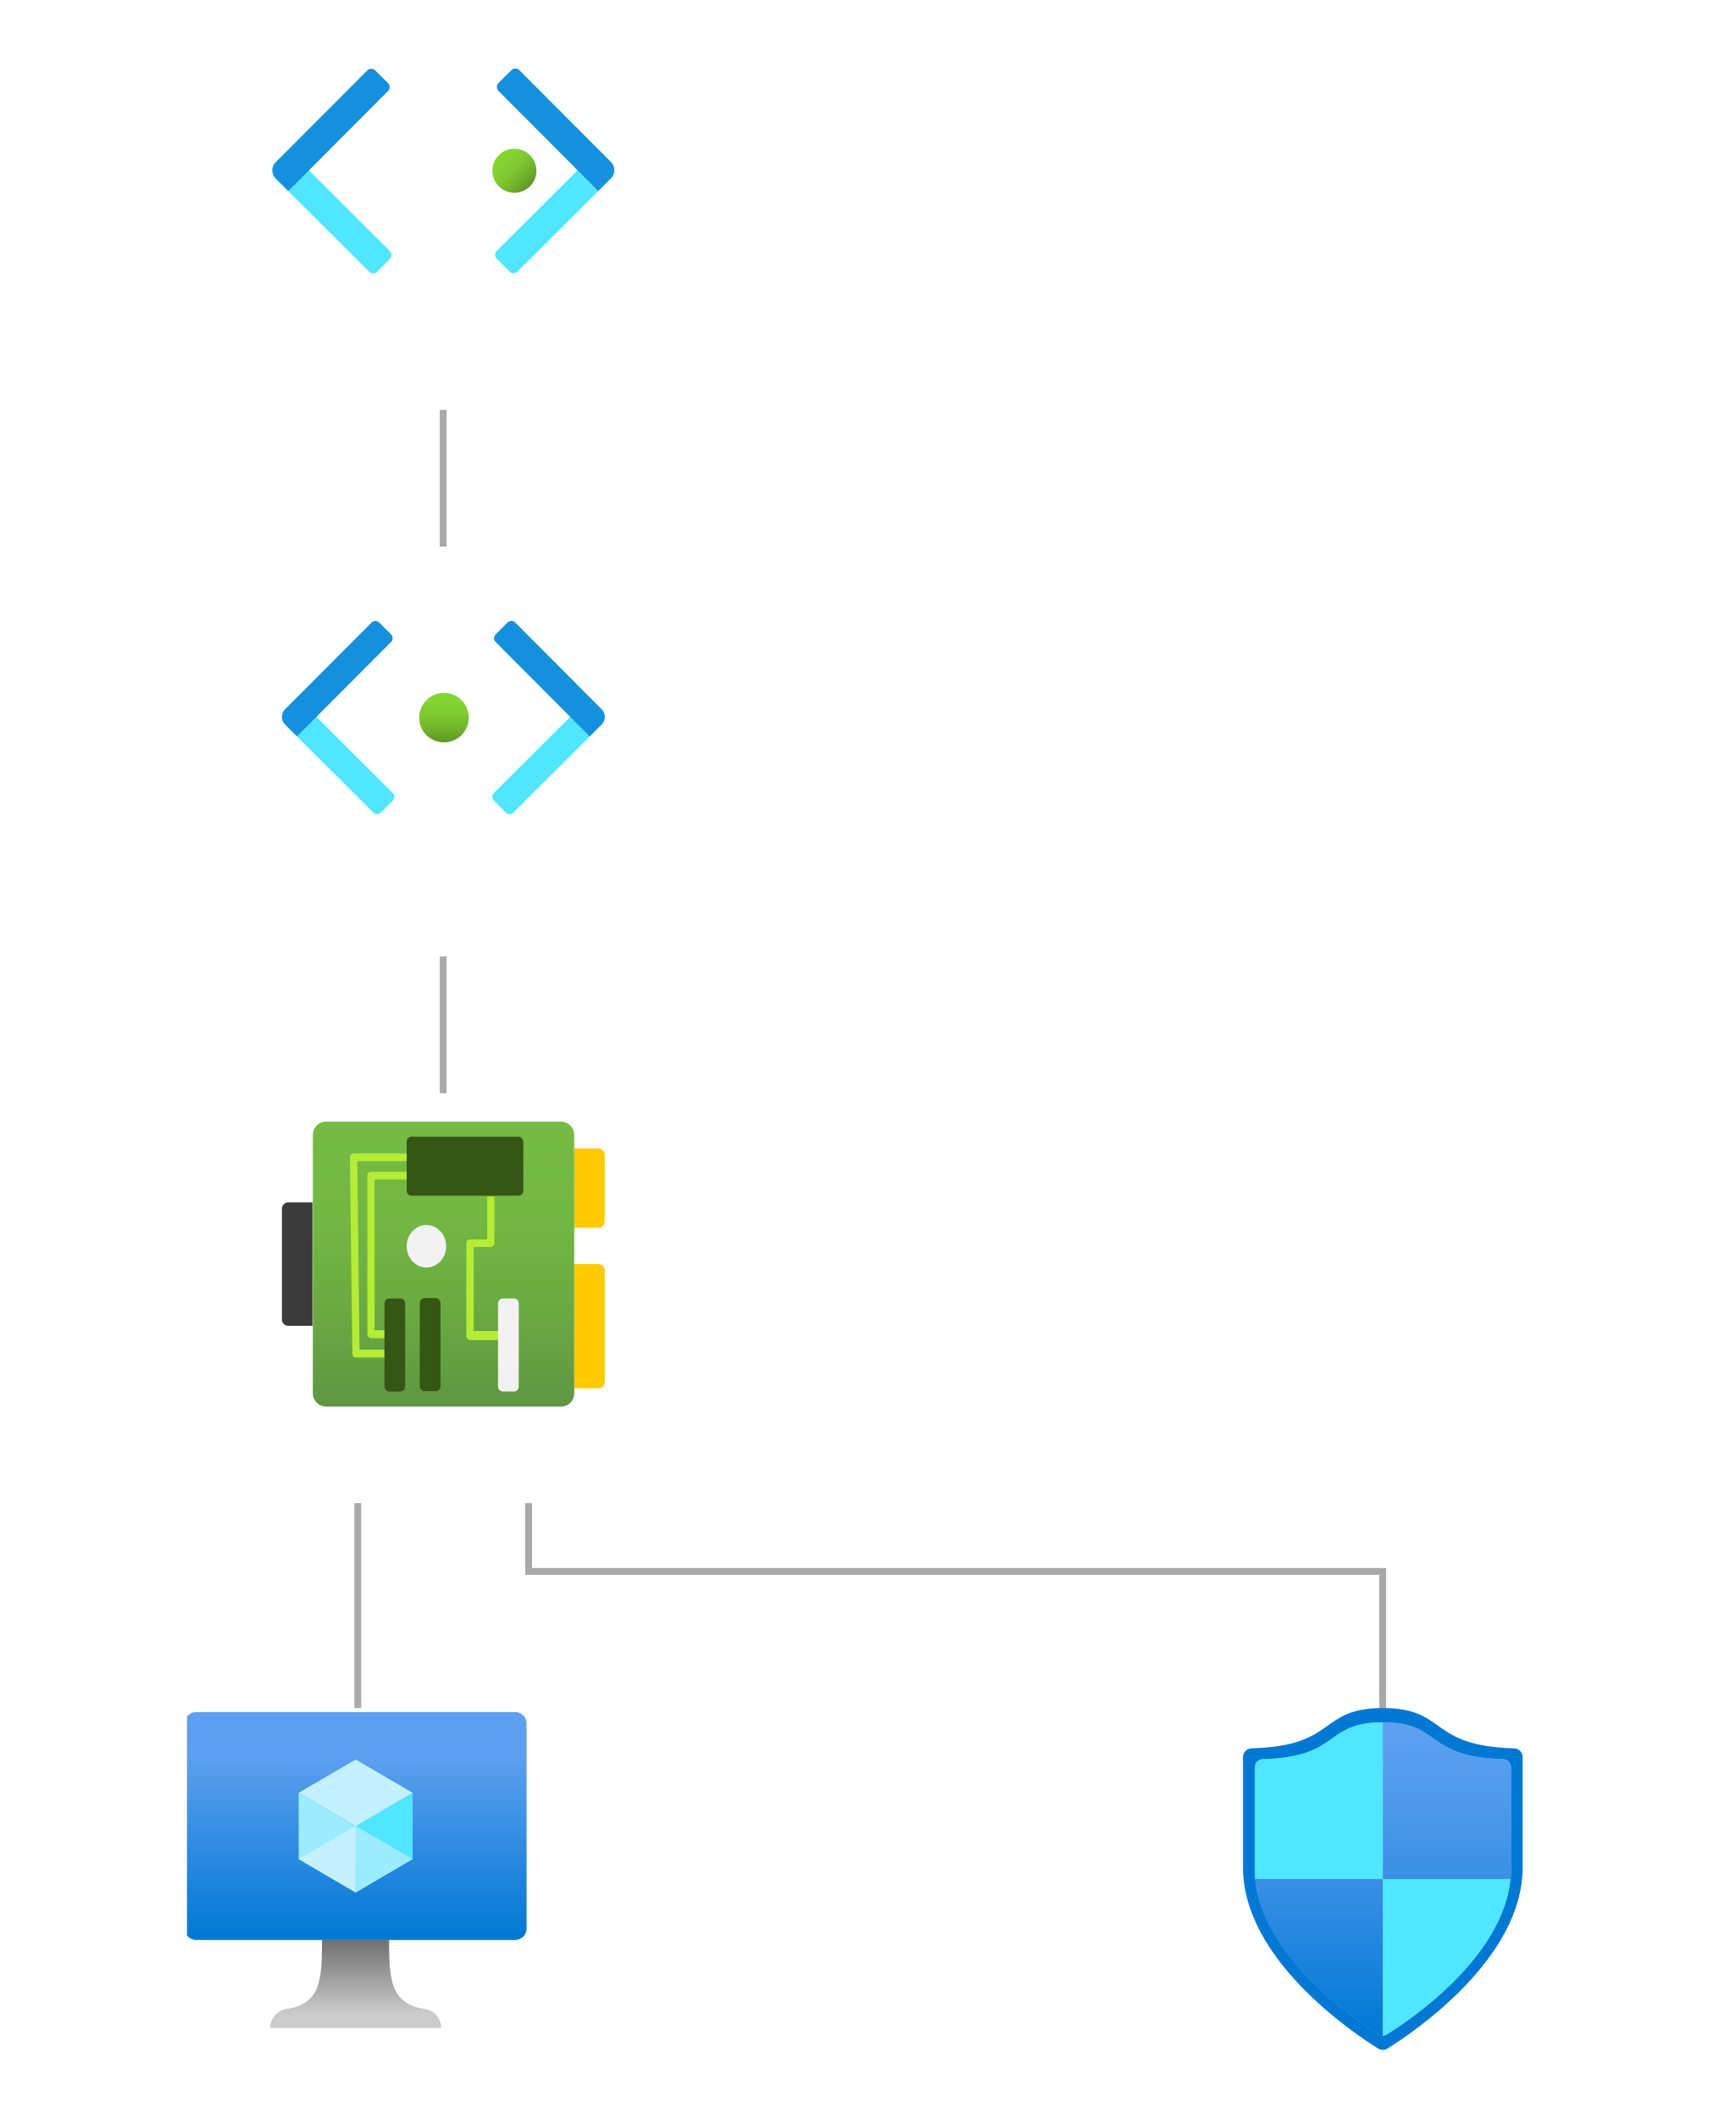
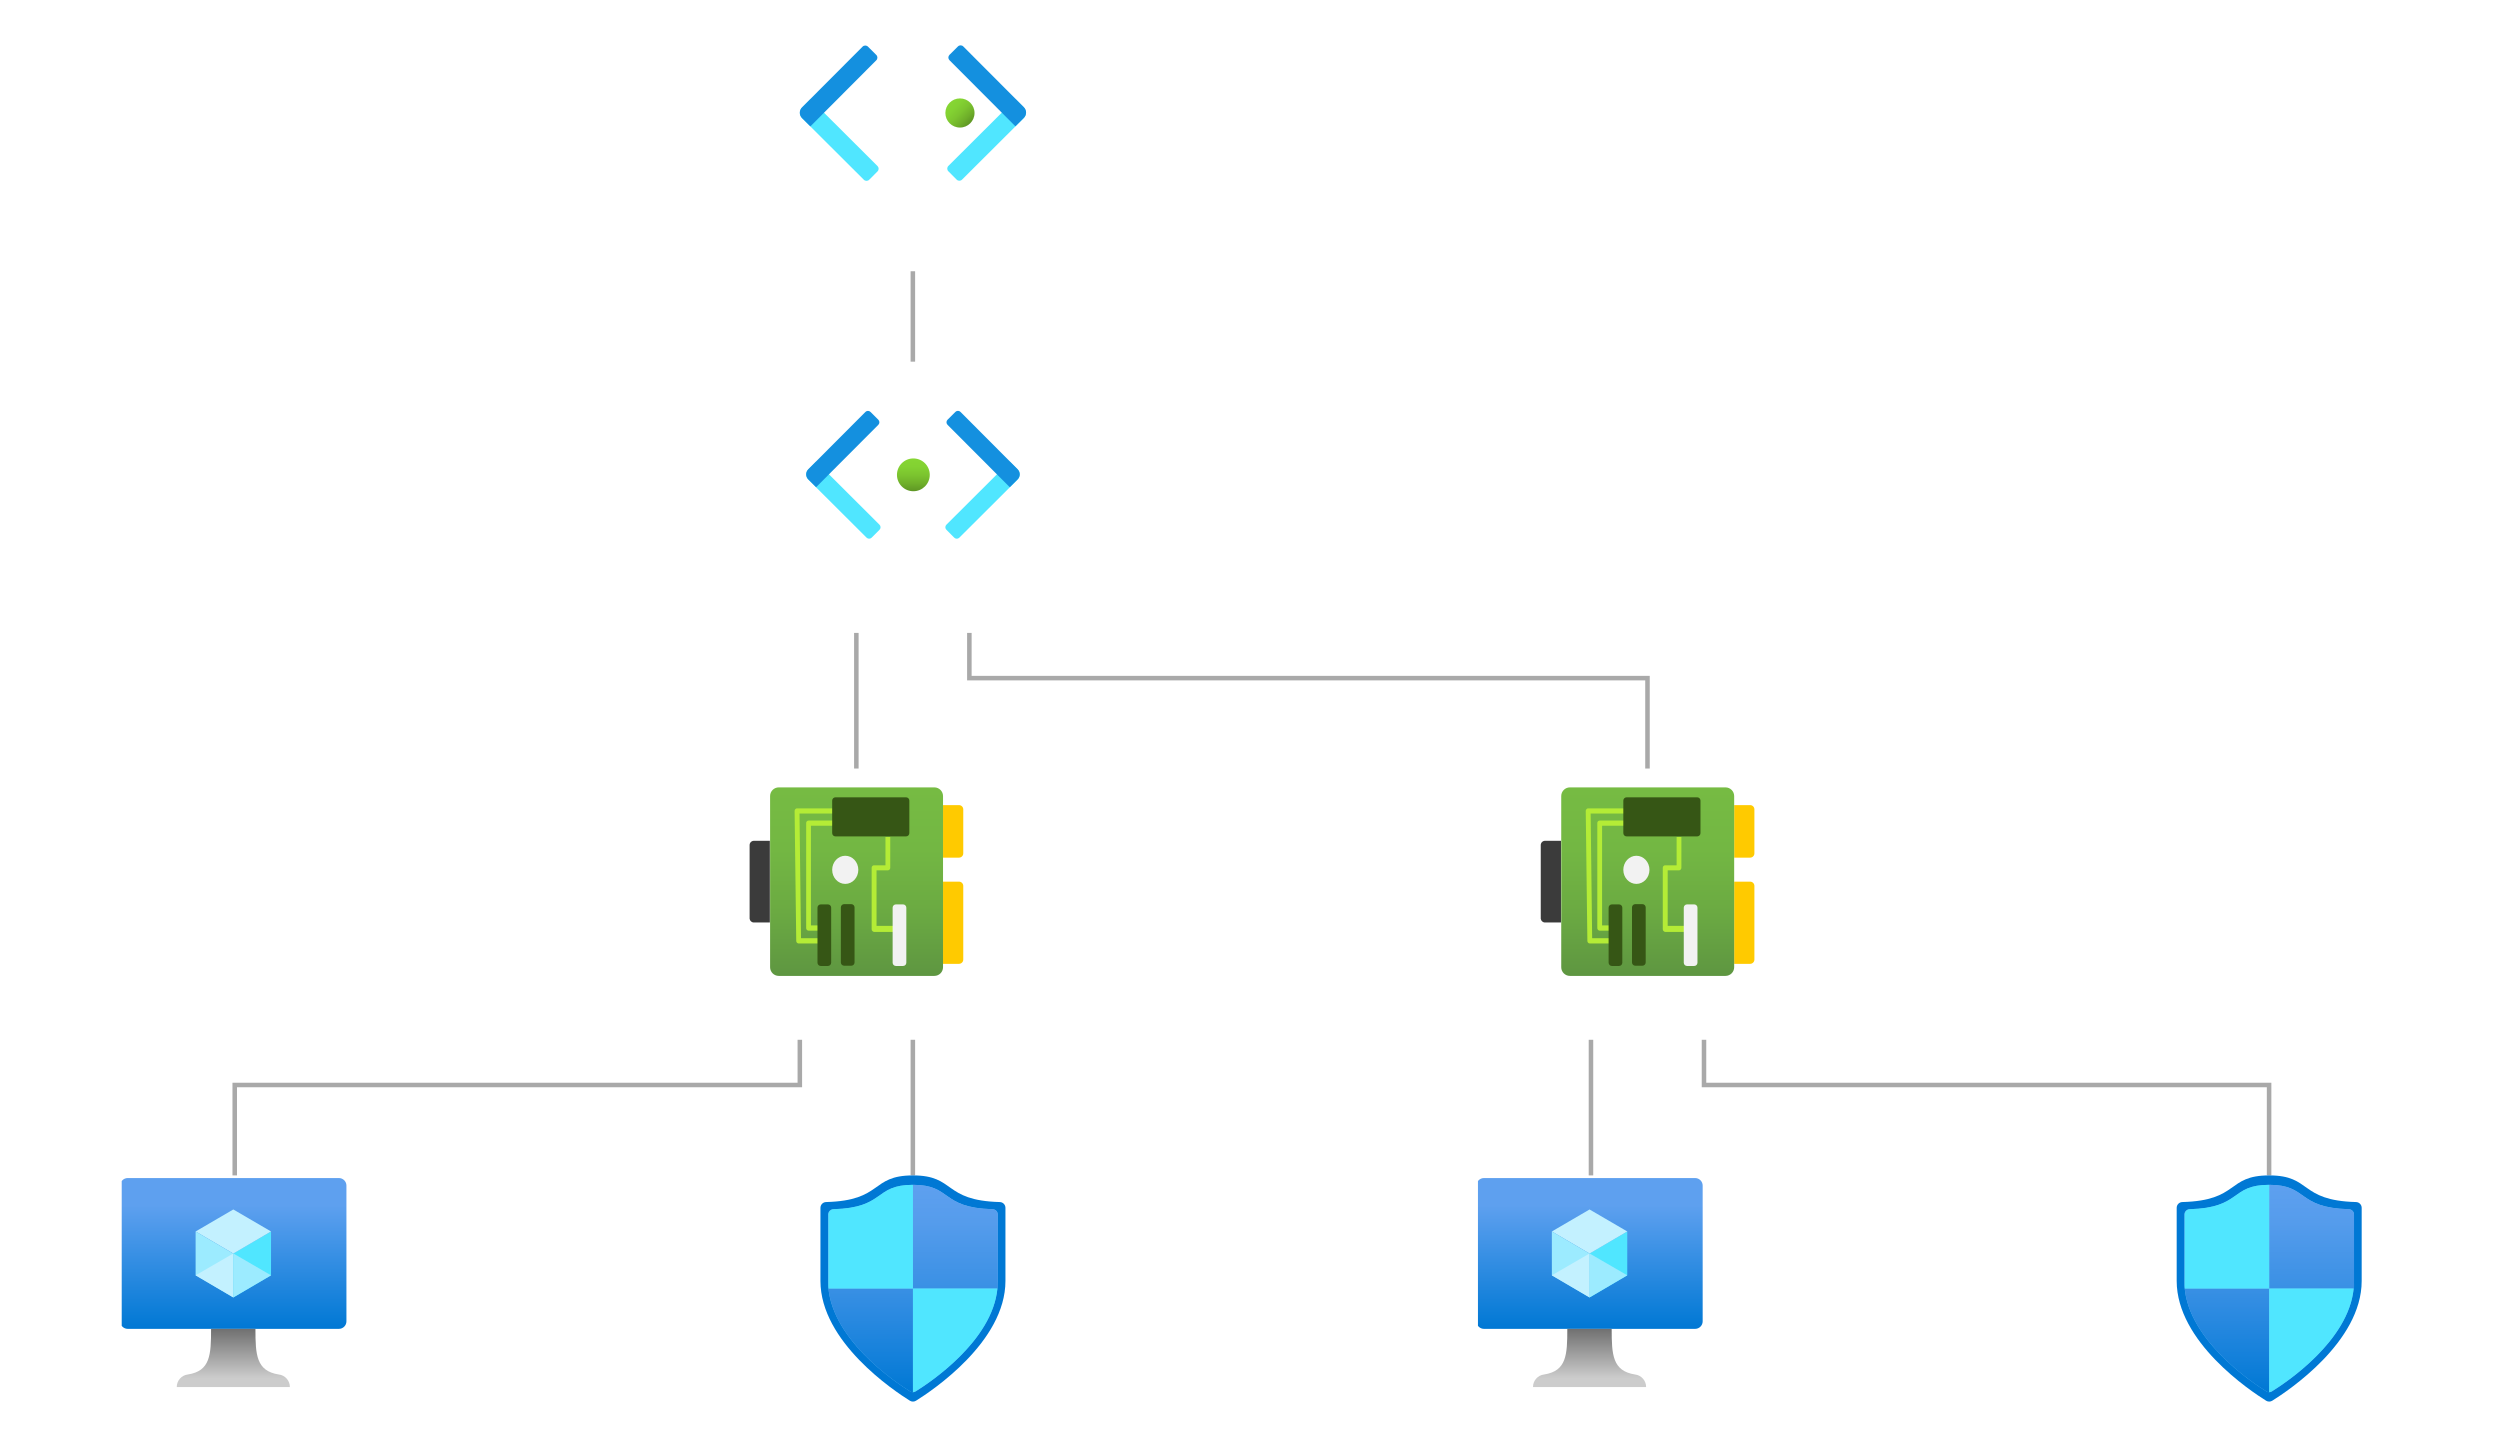
- <svg xmlns="http://www.w3.org/2000/svg" width="254px" height="310px" viewBox="0 0 254 310" style="overflow: hidden; display: block; width: 254px; height: 310px;">
+ <svg xmlns="http://www.w3.org/2000/svg" width="553px" height="320px" viewBox="0 0 553 320" style="overflow: hidden; display: block; width: 553px; height: 320px;">
  <defs />
-   <g style="pointer-events:visiblePainted" transform="translate(17.36609 0)" image-rendering="auto" shape-rendering="auto">
-     <g>
-       <path fill="none" stroke="rgb(169,169,169)" d="M 35,220 L 35,250" stroke-opacity="1" stroke-width="1" stroke-linecap="butt" stroke-linejoin="miter" stroke-miterlimit="10" />
-     </g>
-     <g>
-       <path fill="none" stroke="rgb(169,169,169)" d="M 60,220 L 60,230 L 185,230 L 185,250" stroke-opacity="1" stroke-width="1" stroke-linecap="butt" stroke-linejoin="miter" stroke-miterlimit="10" />
-     </g>
-     <g>
-       <path fill="none" stroke="rgb(169,169,169)" d="M 47.5,140 L 47.5,160" stroke-opacity="1" stroke-width="1" stroke-linecap="butt" stroke-linejoin="miter" stroke-miterlimit="10" />
-     </g>
-     <g>
-       <path fill="none" stroke="rgb(169,169,169)" d="M 47.5,60 L 47.5,80" stroke-opacity="1" stroke-width="1" stroke-linecap="butt" stroke-linejoin="miter" stroke-miterlimit="10" />
-     </g>
-     <g transform="translate(22.5 0)">
+   <g style="pointer-events:visiblePainted" transform="translate(16.92355 0)" image-rendering="auto" shape-rendering="auto">
+     <g>
+       <path fill="none" stroke="rgb(169,169,169)" d="M 160,230 L 160,240 L 35,240 L 35,260" stroke-opacity="1" stroke-width="1" stroke-linecap="butt" stroke-linejoin="miter" stroke-miterlimit="10" />
+     </g>
+     <g>
+       <path fill="none" stroke="rgb(169,169,169)" d="M 185,230 L 185,260" stroke-opacity="1" stroke-width="1" stroke-linecap="butt" stroke-linejoin="miter" stroke-miterlimit="10" />
+     </g>
+     <g>
+       <path fill="none" stroke="rgb(169,169,169)" d="M 172.5,140 L 172.5,170" stroke-opacity="1" stroke-width="1" stroke-linecap="butt" stroke-linejoin="miter" stroke-miterlimit="10" />
+     </g>
+     <g>
+       <path fill="none" stroke="rgb(169,169,169)" d="M 335,230 L 335,260" stroke-opacity="1" stroke-width="1" stroke-linecap="butt" stroke-linejoin="miter" stroke-miterlimit="10" />
+     </g>
+     <g>
+       <path fill="none" stroke="rgb(169,169,169)" d="M 360,230 L 360,240 L 485,240 L 485,260" stroke-opacity="1" stroke-width="1" stroke-linecap="butt" stroke-linejoin="miter" stroke-miterlimit="10" />
+     </g>
+     <g>
+       <path fill="none" stroke="rgb(169,169,169)" d="M 197.5,140 L 197.5,150 L 347.5,150 L 347.5,170" stroke-opacity="1" stroke-width="1" stroke-linecap="butt" stroke-linejoin="miter" stroke-miterlimit="10" />
+     </g>
+     <g>
+       <path fill="none" stroke="rgb(169,169,169)" d="M 185,60 L 185,80" stroke-opacity="1" stroke-width="1" stroke-linecap="butt" stroke-linejoin="miter" stroke-miterlimit="10" />
+     </g>
+     <g transform="translate(160 0)">
      <g transform="scale(2.78)">
        <svg svgBox="0 0 18 18" fill="msportalfx-svg-placeholder" role="presentation" focusable="false">
          <g>
            <defs>
              <linearGradient id="ygc3_0" x1="9.88" y1="8.59" x2="11.52" y2="10.23" gradientTransform="rotate(-.08 -285.464 -1454.08)" gradientUnits="userSpaceOnUse">
                <stop offset="0" stop-color="#86d633" />
                <stop offset=".24" stop-color="#83d232" />
                <stop offset=".5" stop-color="#7cc52f" />
                <stop offset=".76" stop-color="#6fb02a" />
                <stop offset="1" stop-color="#5e9624" />
              </linearGradient>
              <linearGradient id="ygc3_1" x1="6.18" y1="8.59" x2="7.81" y2="10.23" />
              <linearGradient id="ygc3_2" x1="2.48" y1="8.59" x2="4.11" y2="10.23" />
            </defs>
            <circle cx="12.74" cy="8.99" r="1.16" fill="url(#ygc3_0)" />
            <circle cx="9.04" cy="9" r="1.16" fill="url(#ygc3_1)" />
            <circle cx="5.34" cy="9" r="1.16" fill="url(#ygc3_2)" />
            <path d="m6.182 13.638-.664.665a.3.3 0 0 1-.424 0L.18 9.404a.6.6 0 0 1-.001-.848l.663-.666 5.34 5.324a.3.3 0 0 1 0 .425Z" fill="#50e6ff" />
            <path d="m5.418 3.708.666.664a.3.3 0 0 1 0 .424L.838 10.057l-.666-.663a.6.6 0 0 1-.001-.849L4.994 3.71a.3.3 0 0 1 .424 0Z" fill="#1490df" />
            <path d="m17.157 7.88.663.666a.6.6 0 0 1 0 .848l-4.915 4.9a.3.3 0 0 1-.424 0l-.664-.666a.3.3 0 0 1 0-.424l5.34-5.324Z" fill="#50e6ff" />
            <path d="m17.818 9.387-.665.664-5.247-5.261a.3.3 0 0 1 0-.425l.674-.67a.3.3 0 0 1 .424 0l4.823 4.836a.6.6 0 0 1-.002.849Z" fill="#1490df" />
          </g>
        </svg>
      </g>
    </g>
-     <g transform="translate(22.5 80)">
+     <g transform="translate(160 80)">
      <g transform="scale(2.78)">
        <svg svgBox="0 0 18 18" fill="msportalfx-svg-placeholder" role="presentation" focusable="false">
          <g>
            <defs>
              <linearGradient id="ygc3_3" x1="9.033" y1="10.305" x2="9.033" y2="7.695" gradientUnits="userSpaceOnUse">
                <stop offset="0" stop-color="#5e9624" />
                <stop offset=".241" stop-color="#6fb02a" />
                <stop offset=".501" stop-color="#7cc52f" />
                <stop offset=".756" stop-color="#83d232" />
                <stop offset="1" stop-color="#86d633" />
              </linearGradient>
            </defs>
            <path d="M9.031 7.7A1.305 1.305 0 1 0 10.338 9a1.305 1.305 0 0 0-1.307-1.3Z" fill="url(#ygc3_3)" />
            <path d="m6.34 13.375-.626.629a.284.284 0 0 1-.402 0L.673 9.38a.568.568 0 0 1 0-.804l.626-.629 5.04 5.027a.284.284 0 0 1 .002.402Z" fill="#50e6ff" />
            <path d="m5.62 3.996.627.626a.284.284 0 0 1 0 .402L1.295 9.99l-.626-.624a.568.568 0 0 1 0-.803L5.22 3.999a.284.284 0 0 1 .401 0Z" fill="#1490df" />
            <path d="m16.702 7.947.627.629a.568.568 0 0 1-.001.803l-4.639 4.626a.284.284 0 0 1-.402 0l-.627-.63a.284.284 0 0 1 .001-.401l5.041-5.027Z" fill="#50e6ff" />
            <path d="m17.333 9.364-.629.627-4.953-4.967a.284.284 0 0 1 0-.402l.628-.626a.284.284 0 0 1 .402 0l4.552 4.566a.568.568 0 0 1 0 .803Z" fill="#1490df" />
          </g>
        </svg>
      </g>
    </g>
-     <g transform="translate(22.5 160)">
+     <g transform="translate(147.5 170)">
      <g transform="scale(2.78)">
        <svg svgBox="0 0 18 18" fill="msportalfx-svg-placeholder" role="presentation" focusable="false">
          <g>
            <defs>
              <linearGradient id="ygc3_4" x1="9.01" y1="16.5" x2="9.01" y2="1.5" gradientUnits="userSpaceOnUse">
                <stop offset="0" stop-color="#5e9641" />
                <stop offset=".34" stop-color="#6baa42" />
                <stop offset=".67" stop-color="#73b743" />
                <stop offset="1" stop-color="#76bb43" />
              </linearGradient>
            </defs>
            <path d="M15.89 2.91h1.27a.34.34 0 0 1 .34.34v3.5a.34.34 0 0 1-.34.34h-1.27V2.91Zm0 6.09h1.27a.34.34 0 0 1 .34.34v5.86a.34.34 0 0 1-.34.34h-1.27V9Z" fill="#ffca00" />
            <rect x="2.13" y="1.5" width="13.76" height="15" rx=".69" fill="url(#ygc3_4)" />
            <path d="M5.9 12.9h-.71a.2.2 0 0 1-.19-.21V4.34a.19.19 0 0 1 .19-.2h1.93a.19.19 0 0 1 .19.2.2.2 0 0 1-.19.21H5.38v7.93h.52a.2.2 0 0 1 .19.21.21.21 0 0 1-.19.21Z" fill="#b4ec36" />
            <path d="M6 13.92H4.4a.2.2 0 0 1-.19-.21L4.08 3.38a.2.2 0 0 1 .06-.15.16.16 0 0 1 .13-.06h2.85v.41H4.47l.12 9.92H6Zm6-.92h-1.59a.19.19 0 0 1-.14-.07.18.18 0 0 1-.06-.14V7.9a.19.19 0 0 1 .19-.2h.91V5.45h.38v2.44a.2.2 0 0 1-.18.21h-.91v4.42H12Z" fill="#b4ec36" />
            <rect x="7.07" y="2.29" width="6.14" height="3.11" rx=".26" fill="#365615" />
            <rect x="5.86" y="12.69" width="4.9" height="1.09" rx=".26" transform="rotate(90 8.305 13.235)" fill="#365615" />
            <rect x="3.99" y="12.71" width="4.9" height="1.09" rx=".26" transform="rotate(90 6.44 13.26)" fill="#365615" />
            <rect x="9.98" y="12.71" width="4.9" height="1.09" rx=".26" transform="rotate(90 12.425 13.255)" fill="#f2f2f2" />
            <ellipse cx="8.11" cy="8.06" rx="1.04" ry="1.12" fill="#f2f2f2" />
            <path d="M2.11 12.25H.84a.34.34 0 0 1-.34-.3V6.09a.34.34 0 0 1 .34-.34h1.27v6.5Z" fill="#3b3b3b" />
          </g>
        </svg>
      </g>
    </g>
-     <g transform="translate(10 250)">
+     <g transform="translate(10 260)">
      <g transform="scale(2.78)">
        <svg svgBox="0 0 18 18" fill="msportalfx-svg-placeholder" role="presentation" focusable="false">
          <g>
            <defs>
              <linearGradient id="ygc3_5" x1="8.88" y1="12.21" x2="8.88" y2=".21" gradientUnits="userSpaceOnUse">
                <stop offset="0" stop-color="#0078d4" />
                <stop offset=".82" stop-color="#5ea0ef" />
              </linearGradient>
              <linearGradient id="ygc3_6" x1="8.88" y1="16.84" x2="8.88" y2="12.21" gradientUnits="userSpaceOnUse">
                <stop offset=".15" stop-color="#ccc" />
                <stop offset="1" stop-color="#707070" />
              </linearGradient>
            </defs>
            <rect x="-.12" y=".21" width="18" height="12" rx=".6" fill="url(#ygc3_5)" />
            <path fill="#50e6ff" d="M11.88 4.46v3.49l-3 1.76v-3.5l3-1.75z" />
            <path fill="#c3f1ff" d="m11.88 4.46-3 1.76-3-1.76 3-1.75 3 1.75z" />
            <path fill="#9cebff" d="M8.88 6.22v3.49l-3-1.76V4.46l3 1.76z" />
            <path fill="#c3f1ff" d="m5.88 7.95 3-1.74v3.5l-3-1.76z" />
            <path fill="#9cebff" d="m11.88 7.95-3-1.74v3.5l3-1.76z" />
            <path d="M12.49 15.84c-1.78-.28-1.85-1.56-1.85-3.63H7.11c0 2.07-.06 3.35-1.84 3.63a1 1 0 0 0-.89 1h9a1 1 0 0 0-.89-1Z" fill="url(#ygc3_6)" />
          </g>
        </svg>
      </g>
    </g>
-     <g transform="translate(160 250)">
+     <g transform="translate(160 260)">
      <g transform="scale(2.78)">
        <svg svgBox="0 0 18 18" fill="msportalfx-svg-placeholder" role="presentation" focusable="false">
          <g>
            <defs>
              <linearGradient id="ygc3_7" x1="9.01" y1=".75" x2="9.01" y2="17.25" gradientUnits="userSpaceOnUse">
                <stop offset="0" stop-color="#5ea0ef" />
                <stop offset=".18" stop-color="#559cec" />
                <stop offset=".47" stop-color="#3c91e5" />
                <stop offset=".84" stop-color="#1380da" />
                <stop offset="1" stop-color="#0078d4" />
              </linearGradient>
            </defs>
            <path d="M16.36 8.4c0 4.84-5.85 8.74-7.12 9.53a.46.46 0 0 1-.48 0c-1.27-.79-7.12-4.69-7.12-9.53V2.58a.46.46 0 0 1 .45-.46C6.64 2 5.59 0 9 0s2.36 2 6.91 2.12a.46.46 0 0 1 .45.46Z" fill="#0078d4" />
            <path d="M15.75 8.45c0 4.44-5.36 8-6.53 8.74a.43.43 0 0 1-.44 0c-1.17-.72-6.53-4.3-6.53-8.74V3.11a.42.42 0 0 1 .41-.42C6.83 2.58 5.87.75 9 .75s2.17 1.83 6.34 1.94a.42.42 0 0 1 .41.42Z" fill="#6bb9f2" />
            <path d="M9 9V.75c3.13 0 2.17 1.83 6.34 1.94a.43.43 0 0 1 .41.43v5.34a4.89 4.89 0 0 1 0 .54Zm0 0H2.28c.4 4.18 5.38 7.5 6.5 8.19a.39.39 0 0 0 .18.06H9Z" fill="url(#ygc3_7)" />
            <path d="M2.66 2.69C6.83 2.58 5.87.75 9 .75V9H2.28a4.89 4.89 0 0 1 0-.54V3.12a.43.43 0 0 1 .38-.43ZM15.72 9H9v8.25a.39.39 0 0 0 .18-.06c1.16-.69 6.14-4.01 6.54-8.19Z" fill="#50e6ff" />
          </g>
        </svg>
      </g>
    </g>
-     <g transform="translate(17.14361 46)">
+     <g transform="translate(322.5 170)">
+       <g transform="scale(2.78)">
+         <svg svgBox="0 0 18 18" fill="msportalfx-svg-placeholder" role="presentation" focusable="false">
+           <g>
+             <defs>
+               <linearGradient id="ygc3_8" x1="9.01" y1="16.5" x2="9.01" y2="1.5" gradientUnits="userSpaceOnUse">
+                 <stop offset="0" stop-color="#5e9641" />
+                 <stop offset=".34" stop-color="#6baa42" />
+                 <stop offset=".67" stop-color="#73b743" />
+                 <stop offset="1" stop-color="#76bb43" />
+               </linearGradient>
+             </defs>
+             <path d="M15.89 2.91h1.27a.34.34 0 0 1 .34.34v3.5a.34.34 0 0 1-.34.34h-1.27V2.91Zm0 6.09h1.27a.34.34 0 0 1 .34.34v5.86a.34.34 0 0 1-.34.34h-1.27V9Z" fill="#ffca00" />
+             <rect x="2.13" y="1.5" width="13.76" height="15" rx=".69" fill="url(#ygc3_8)" />
+             <path d="M5.9 12.9h-.71a.2.2 0 0 1-.19-.21V4.34a.19.19 0 0 1 .19-.2h1.93a.19.19 0 0 1 .19.2.2.2 0 0 1-.19.21H5.38v7.93h.52a.2.2 0 0 1 .19.21.21.21 0 0 1-.19.21Z" fill="#b4ec36" />
+             <path d="M6 13.92H4.4a.2.2 0 0 1-.19-.21L4.08 3.38a.2.2 0 0 1 .06-.15.16.16 0 0 1 .13-.06h2.85v.41H4.47l.12 9.92H6Zm6-.92h-1.59a.19.19 0 0 1-.14-.07.18.18 0 0 1-.06-.14V7.9a.19.19 0 0 1 .19-.2h.91V5.45h.38v2.44a.2.2 0 0 1-.18.21h-.91v4.42H12Z" fill="#b4ec36" />
+             <rect x="7.07" y="2.29" width="6.14" height="3.11" rx=".26" fill="#365615" />
+             <rect x="5.86" y="12.69" width="4.9" height="1.09" rx=".26" transform="rotate(90 8.305 13.235)" fill="#365615" />
+             <rect x="3.99" y="12.71" width="4.9" height="1.09" rx=".26" transform="rotate(90 6.44 13.26)" fill="#365615" />
+             <rect x="9.98" y="12.71" width="4.9" height="1.09" rx=".26" transform="rotate(90 12.425 13.255)" fill="#f2f2f2" />
+             <ellipse cx="8.11" cy="8.06" rx="1.04" ry="1.12" fill="#f2f2f2" />
+             <path d="M2.11 12.25H.84a.34.34 0 0 1-.34-.3V6.09a.34.34 0 0 1 .34-.34h1.27v6.5Z" fill="#3b3b3b" />
+           </g>
+         </svg>
+       </g>
+     </g>
+     <g transform="translate(310 260)">
+       <g transform="scale(2.78)">
+         <svg svgBox="0 0 18 18" fill="msportalfx-svg-placeholder" role="presentation" focusable="false">
+           <g>
+             <defs>
+               <linearGradient id="ygc3_9" x1="8.88" y1="12.21" x2="8.88" y2=".21" gradientUnits="userSpaceOnUse">
+                 <stop offset="0" stop-color="#0078d4" />
+                 <stop offset=".82" stop-color="#5ea0ef" />
+               </linearGradient>
+               <linearGradient id="ygc3_10" x1="8.88" y1="16.84" x2="8.88" y2="12.21" gradientUnits="userSpaceOnUse">
+                 <stop offset=".15" stop-color="#ccc" />
+                 <stop offset="1" stop-color="#707070" />
+               </linearGradient>
+             </defs>
+             <rect x="-.12" y=".21" width="18" height="12" rx=".6" fill="url(#ygc3_9)" />
+             <path fill="#50e6ff" d="M11.88 4.46v3.49l-3 1.76v-3.5l3-1.75z" />
+             <path fill="#c3f1ff" d="m11.88 4.46-3 1.76-3-1.76 3-1.75 3 1.75z" />
+             <path fill="#9cebff" d="M8.88 6.22v3.49l-3-1.76V4.46l3 1.76z" />
+             <path fill="#c3f1ff" d="m5.88 7.95 3-1.74v3.5l-3-1.76z" />
+             <path fill="#9cebff" d="m11.88 7.95-3-1.74v3.5l3-1.76z" />
+             <path d="M12.49 15.84c-1.78-.28-1.85-1.56-1.85-3.63H7.11c0 2.07-.06 3.35-1.84 3.63a1 1 0 0 0-.89 1h9a1 1 0 0 0-.89-1Z" fill="url(#ygc3_10)" />
+           </g>
+         </svg>
+       </g>
+     </g>
+     <g transform="translate(460 260)">
+       <g transform="scale(2.78)">
+         <svg svgBox="0 0 18 18" fill="msportalfx-svg-placeholder" role="presentation" focusable="false">
+           <g>
+             <defs>
+               <linearGradient id="ygc3_11" x1="9.01" y1=".75" x2="9.01" y2="17.25" gradientUnits="userSpaceOnUse">
+                 <stop offset="0" stop-color="#5ea0ef" />
+                 <stop offset=".18" stop-color="#559cec" />
+                 <stop offset=".47" stop-color="#3c91e5" />
+                 <stop offset=".84" stop-color="#1380da" />
+                 <stop offset="1" stop-color="#0078d4" />
+               </linearGradient>
+             </defs>
+             <path d="M16.36 8.4c0 4.84-5.85 8.74-7.12 9.53a.46.46 0 0 1-.48 0c-1.27-.79-7.12-4.69-7.12-9.53V2.58a.46.46 0 0 1 .45-.46C6.64 2 5.59 0 9 0s2.36 2 6.91 2.12a.46.46 0 0 1 .45.46Z" fill="#0078d4" />
+             <path d="M15.75 8.45c0 4.44-5.36 8-6.53 8.74a.43.43 0 0 1-.44 0c-1.17-.72-6.53-4.3-6.53-8.74V3.11a.42.42 0 0 1 .41-.42C6.83 2.58 5.87.75 9 .75s2.17 1.83 6.34 1.94a.42.42 0 0 1 .41.42Z" fill="#6bb9f2" />
+             <path d="M9 9V.75c3.13 0 2.17 1.83 6.34 1.94a.43.43 0 0 1 .41.43v5.34a4.89 4.89 0 0 1 0 .54Zm0 0H2.28c.4 4.18 5.38 7.5 6.5 8.19a.39.39 0 0 0 .18.06H9Z" fill="url(#ygc3_11)" />
+             <path d="M2.66 2.69C6.83 2.58 5.87.75 9 .75V9H2.28a4.89 4.89 0 0 1 0-.54V3.12a.43.43 0 0 1 .38-.43ZM15.72 9H9v8.25a.39.39 0 0 0 .18-.06c1.16-.69 6.14-4.01 6.54-8.19Z" fill="#50e6ff" />
+           </g>
+         </svg>
+       </g>
+     </g>
+     <g transform="translate(154.6436 46)">
      <text font-family="Arial" font-size="12px" font-style="normal" font-weight="normal" text-anchor="start" fill="rgb(255,255,255)" fill-opacity="1" dy="1em" transform="translate(0 0)">hr-dev-vnet</text>
    </g>
-     <g transform="translate(-7.207737 126)">
+     <g transform="translate(130.2923 126)">
      <text font-family="Arial" font-size="12px" font-style="normal" font-weight="normal" text-anchor="start" fill="rgb(255,255,255)" fill-opacity="1" dy="1em" transform="translate(0 0)">hr-dev-vnet-websu...</text>
    </g>
-     <g transform="translate(-4.423554 206)">
-       <text font-family="Arial" font-size="12px" font-style="normal" font-weight="normal" text-anchor="start" fill="rgb(255,255,255)" fill-opacity="1" dy="1em" transform="translate(0 0)">hr-dev-web-linuxv...</text>
-     </g>
-     <g transform="translate(-17.36609 296)">
-       <text font-family="Arial" font-size="12px" font-style="normal" font-weight="normal" text-anchor="start" fill="rgb(255,255,255)" fill-opacity="1" dy="1em" transform="translate(0 0)">hr-dev-web-linuxvm</text>
-     </g>
-     <g transform="translate(133.0764 296)">
+     <g transform="translate(120.5764 216)">
+       <text font-family="Arial" font-size="12px" font-style="normal" font-weight="normal" text-anchor="start" fill="rgb(255,255,255)" fill-opacity="1" dy="1em" transform="translate(0 0)">hr-dev-web-linuxv...</text>
+     </g>
+     <g transform="translate(-16.92355 306)">
+       <text font-family="Arial" font-size="12px" font-style="normal" font-weight="normal" text-anchor="start" fill="rgb(255,255,255)" fill-opacity="1" dy="1em" transform="translate(0 0)">hr-dev-web-linuxv...</text>
+     </g>
+     <g transform="translate(133.0764 306)">
+       <text font-family="Arial" font-size="12px" font-style="normal" font-weight="normal" text-anchor="start" fill="rgb(255,255,255)" fill-opacity="1" dy="1em" transform="translate(0 0)">hr-dev-web-linuxv...</text>
+     </g>
+     <g transform="translate(295.5764 216)">
+       <text font-family="Arial" font-size="12px" font-style="normal" font-weight="normal" text-anchor="start" fill="rgb(255,255,255)" fill-opacity="1" dy="1em" transform="translate(0 0)">hr-dev-web-linuxv...</text>
+     </g>
+     <g transform="translate(283.0764 306)">
+       <text font-family="Arial" font-size="12px" font-style="normal" font-weight="normal" text-anchor="start" fill="rgb(255,255,255)" fill-opacity="1" dy="1em" transform="translate(0 0)">hr-dev-web-linuxv...</text>
+     </g>
+     <g transform="translate(433.0764 306)">
      <text font-family="Arial" font-size="12px" font-style="normal" font-weight="normal" text-anchor="start" fill="rgb(255,255,255)" fill-opacity="1" dy="1em" transform="translate(0 0)">hr-dev-web-linuxv...</text>
    </g>
  </g>
</svg>
